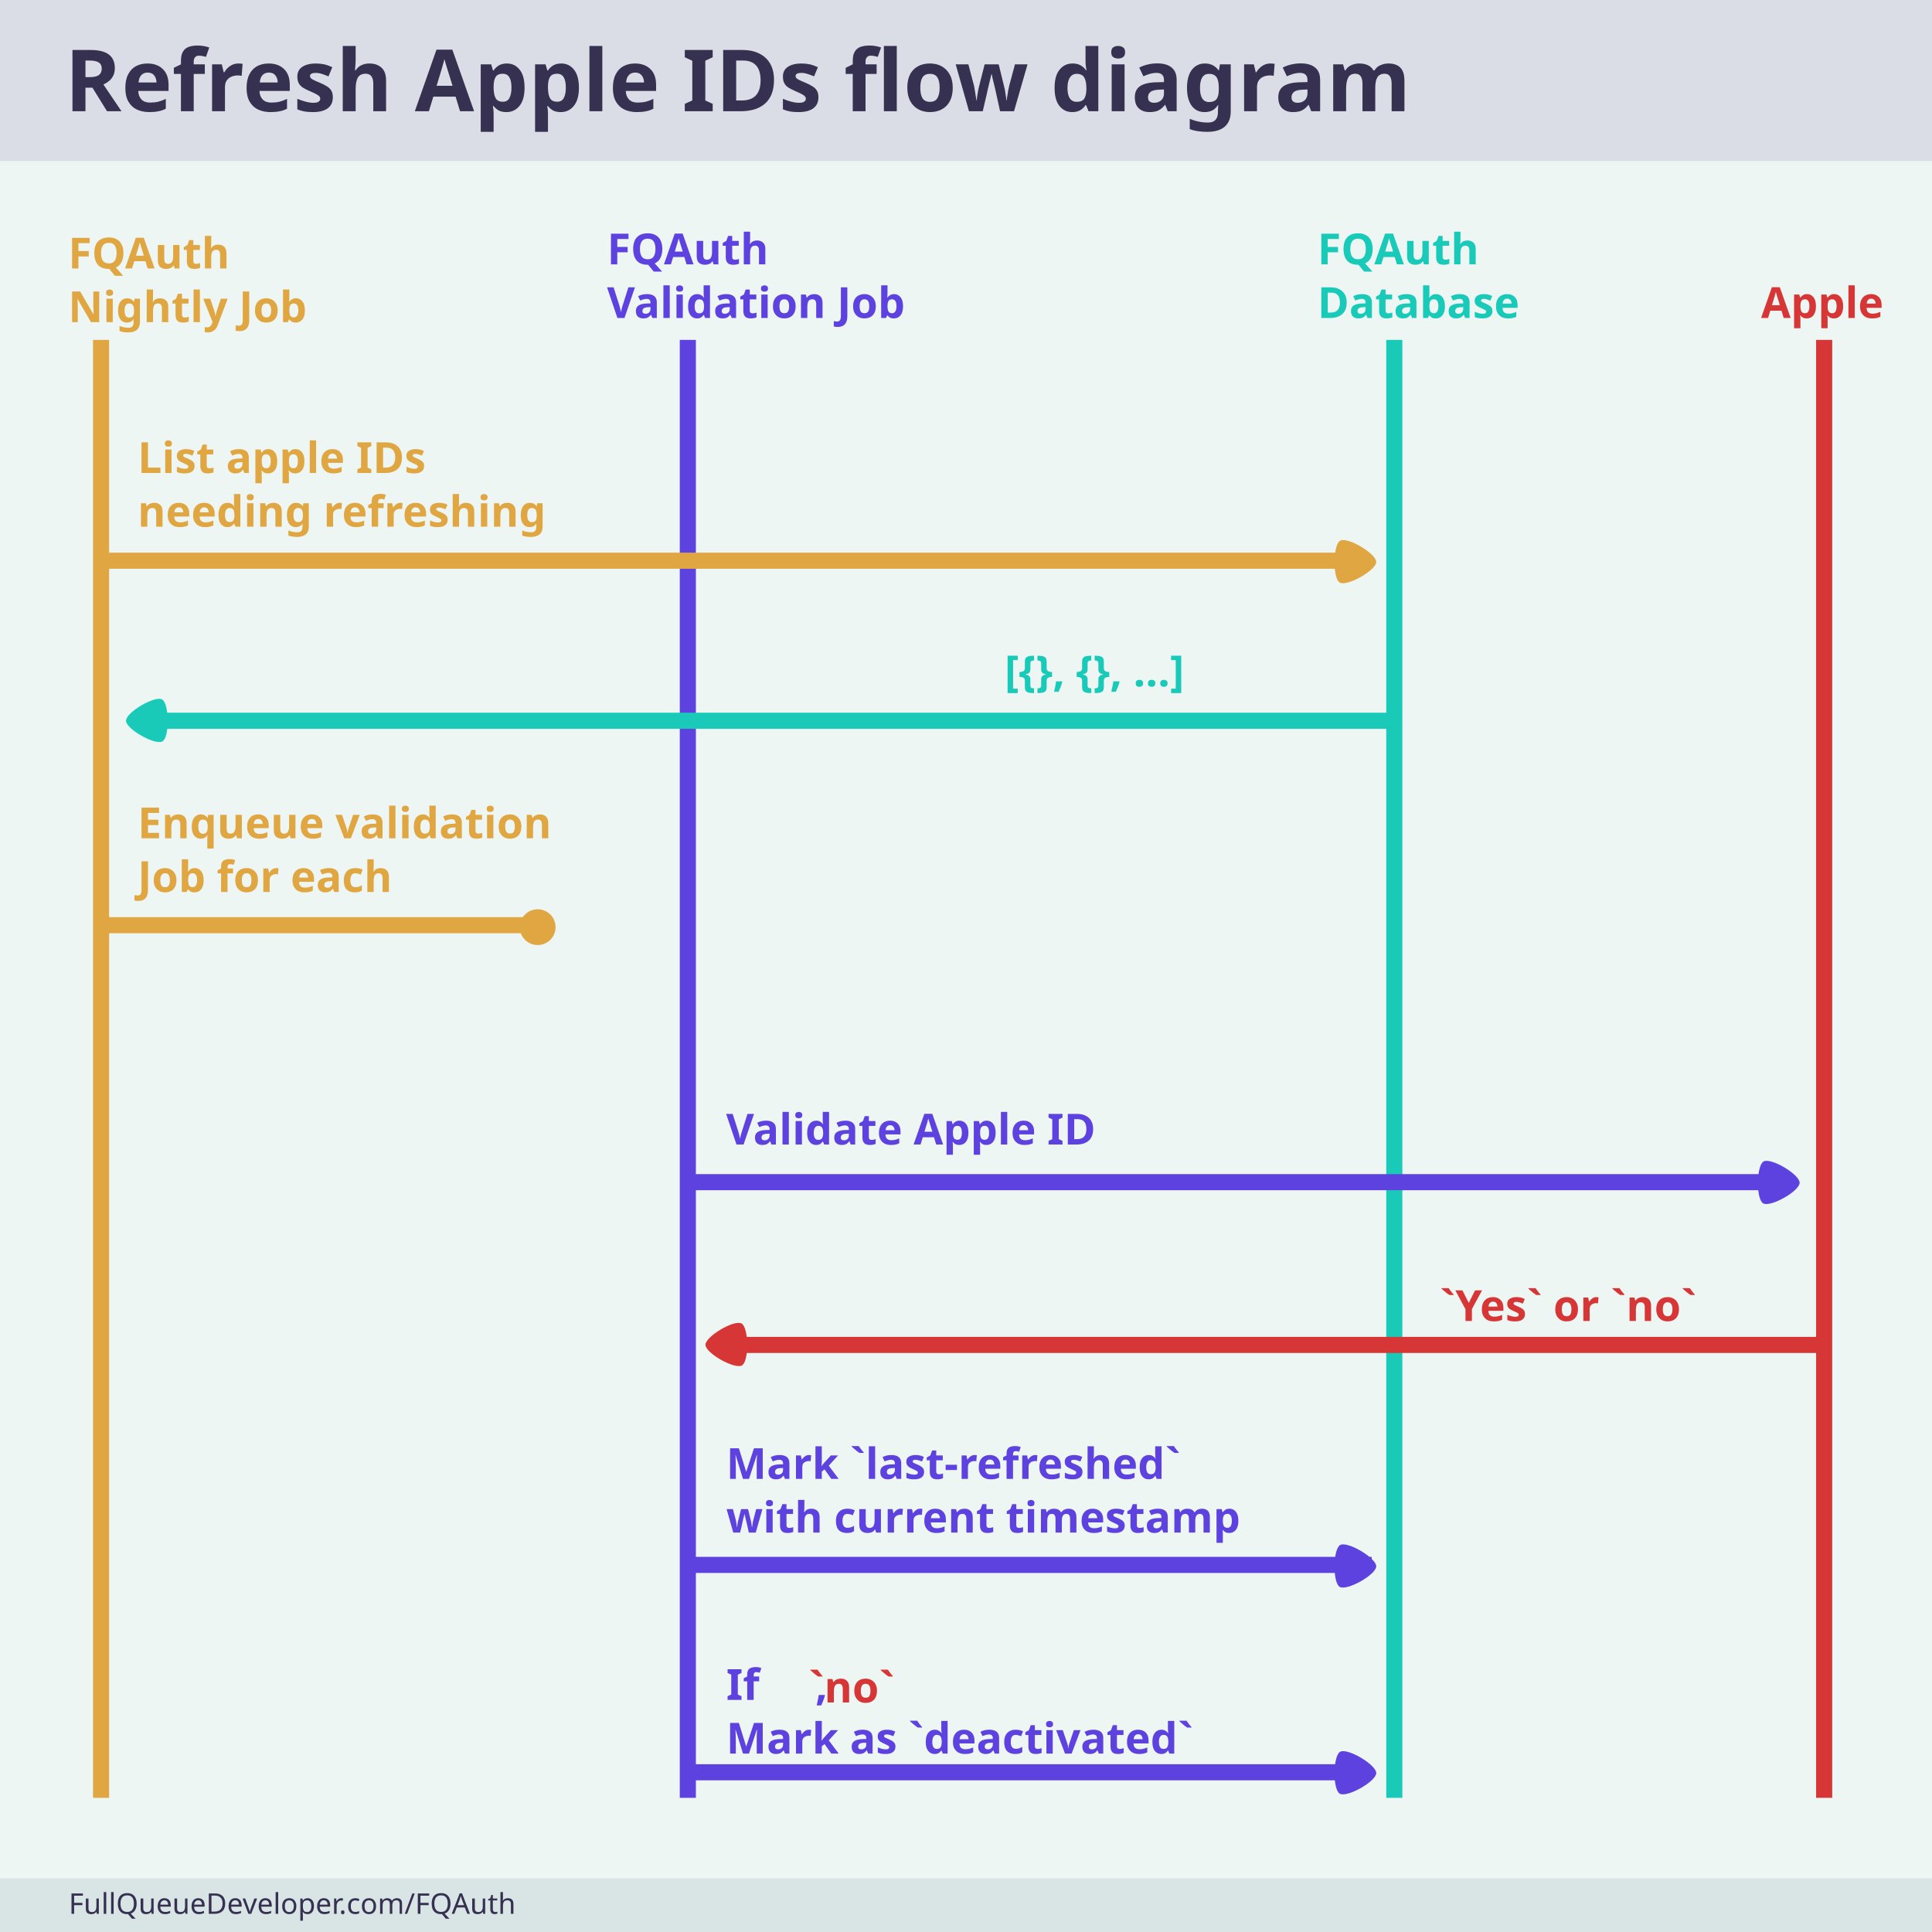
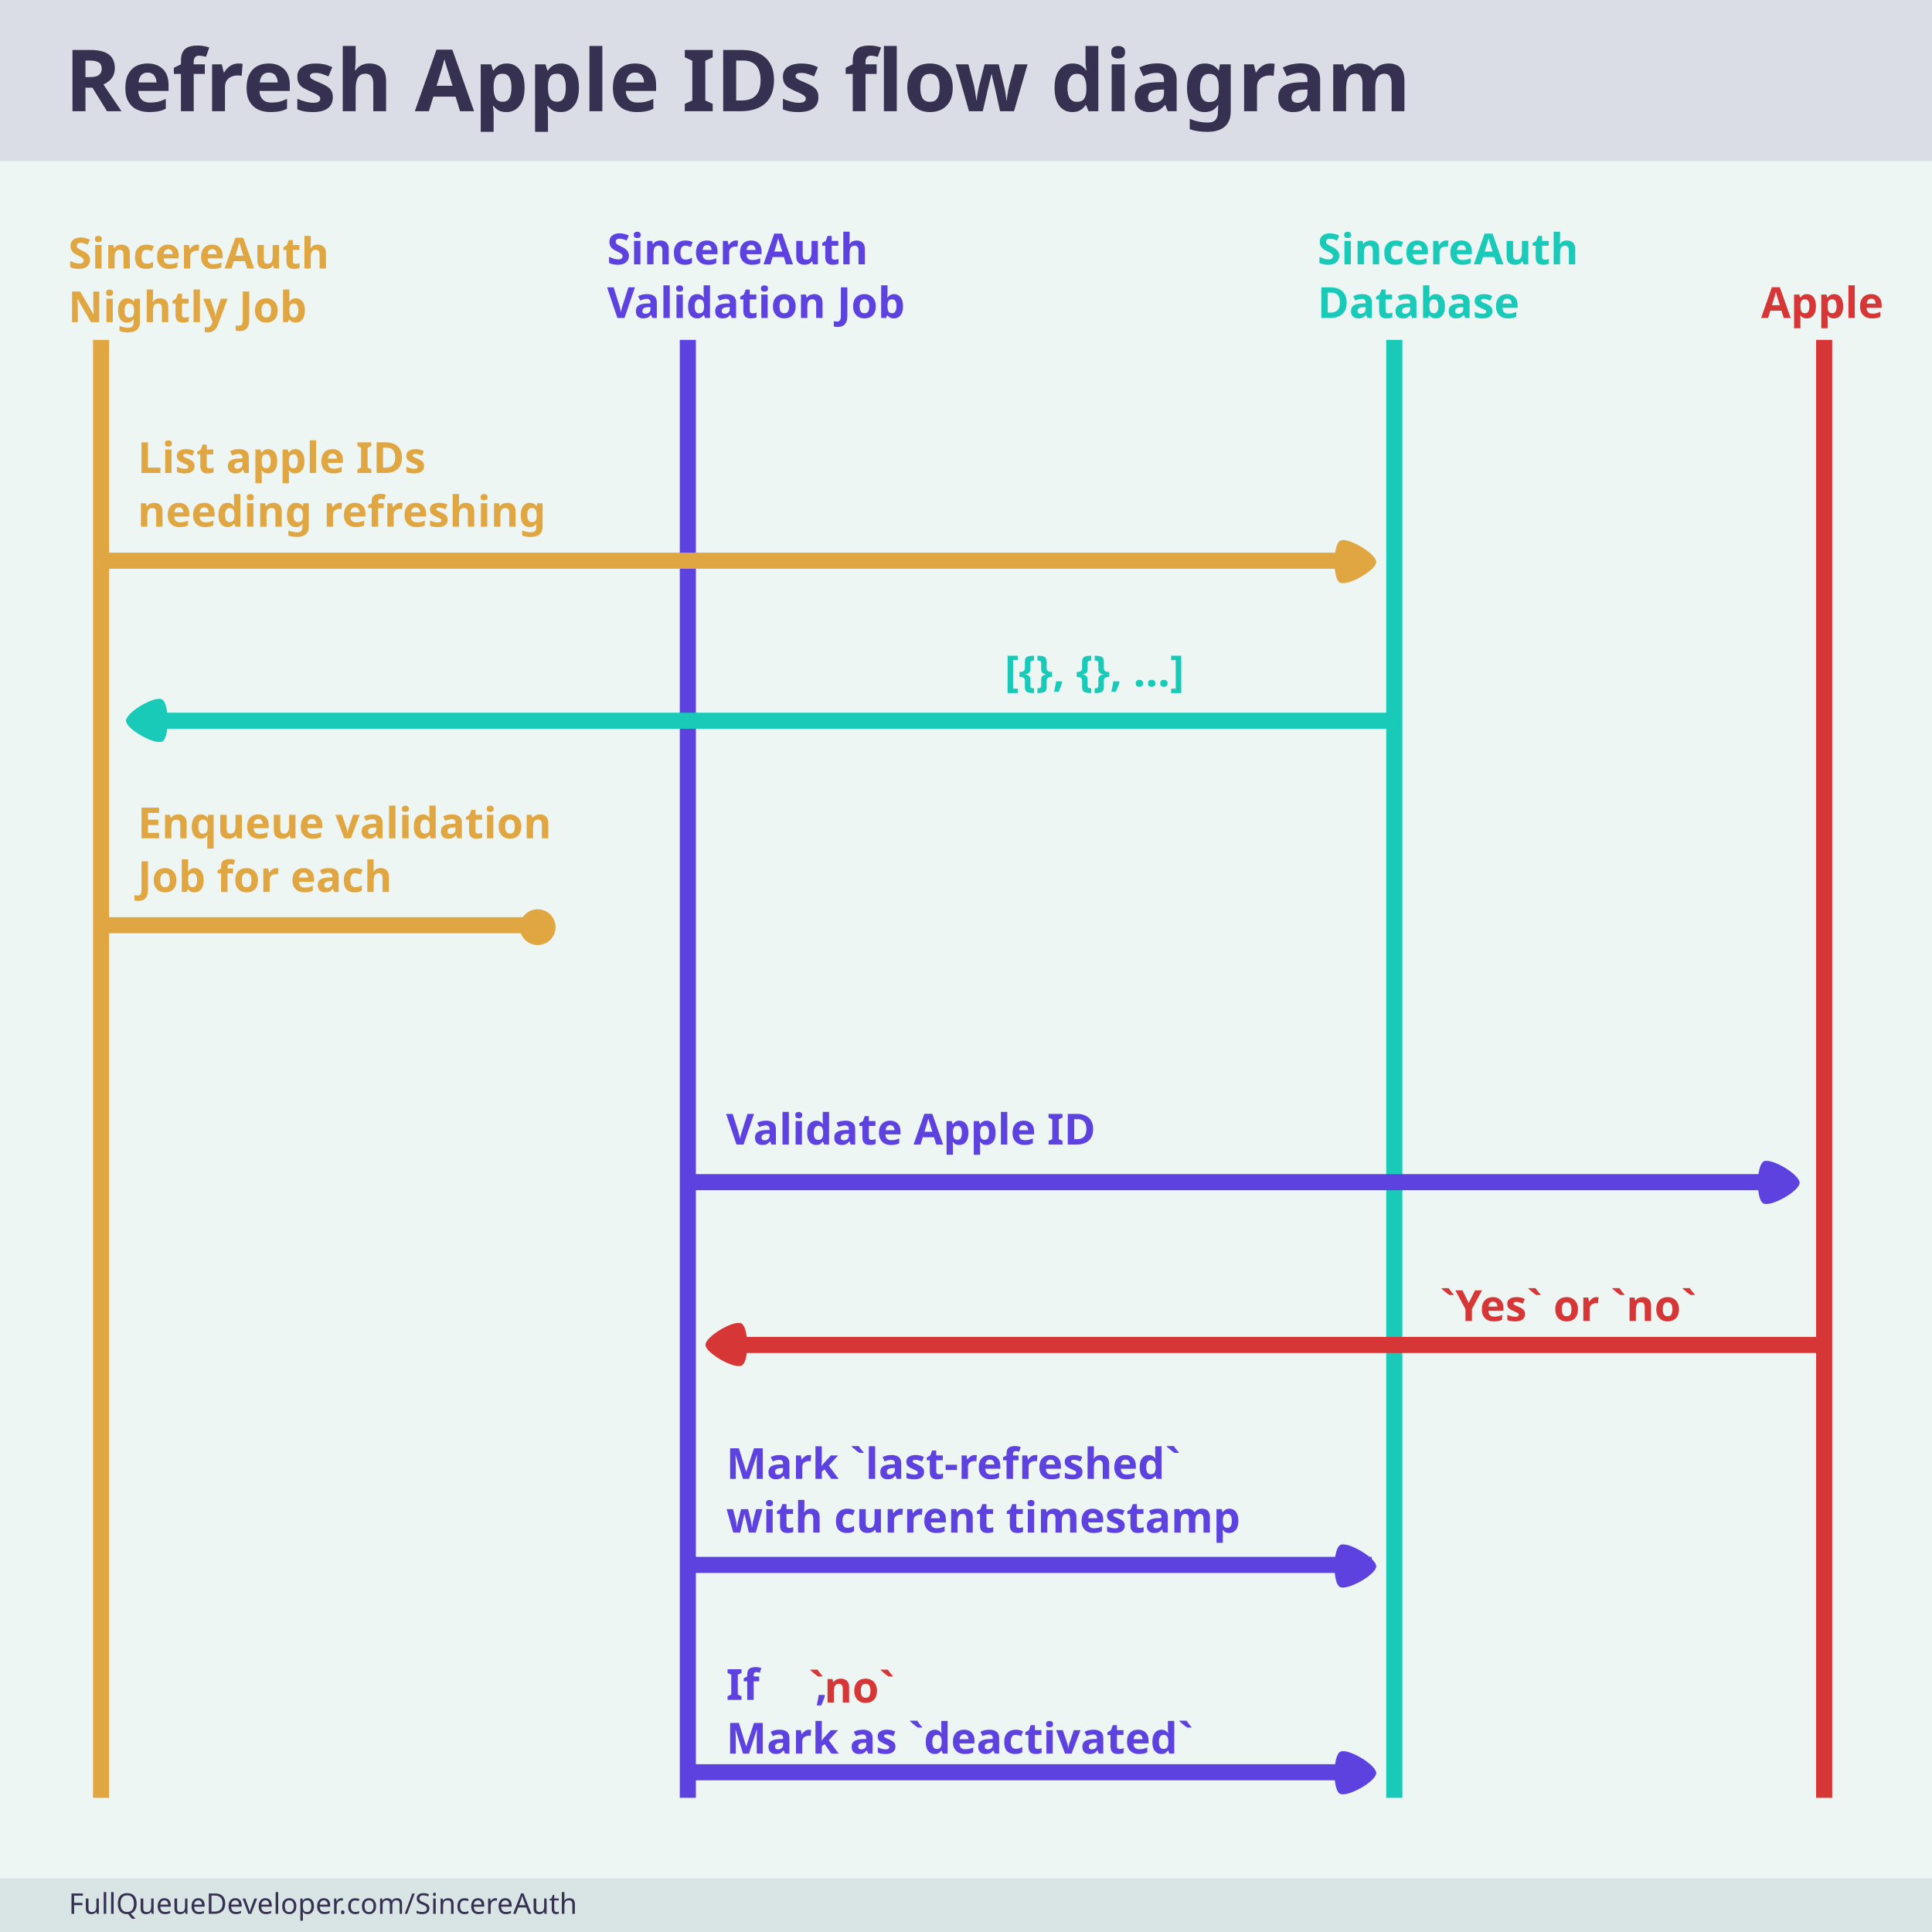
<svg xmlns="http://www.w3.org/2000/svg" width="1080" height="1080" viewBox="0 0 285.75 285.75" version="1.1" id="svg11406">
  <defs id="defs11403">
    <rect x="536.989" y="307.65" width="268.495" height="26.104" id="rect3155" />
    <rect x="66.886" y="29.081" width="674.675" height="42.167" id="rect474" />
  </defs>
  <g id="layer4">
    <rect style="fill:#eef6f4;fill-opacity:1;fill-rule:evenodd;stroke:none;stroke-width:1.058;stroke-linejoin:bevel;stroke-dasharray:none;stroke-opacity:1;paint-order:markers fill stroke" id="rect10173" width="285.75" height="285.75" x="0" y="0" ry="0" />
  </g>
  <g id="layer2" style="display:inline">
    <rect style="display:inline;fill:#dadde5;fill-opacity:1;fill-rule:evenodd;stroke-width:4.282;stroke-linejoin:bevel;paint-order:markers fill stroke" id="rect3323" width="285.75" height="23.812" x="1.110223e-16" y="0" ry="0" />
    <rect style="display:inline;fill:#d9e5e5;fill-opacity:1;fill-rule:evenodd;stroke-width:2.472;stroke-linejoin:bevel;paint-order:markers fill stroke" id="rect3323-1" width="285.75" height="7.938" x="0" y="277.812" ry="0" />
    <text xml:space="preserve" style="font-style:normal;font-variant:normal;font-weight:bold;font-stretch:normal;font-size:12.7px;font-family:MonoLisa;-inkscape-font-specification:'MonoLisa, Bold';font-variant-ligatures:normal;font-variant-caps:normal;font-variant-numeric:normal;font-variant-east-asian:normal;fill:#363051;fill-rule:evenodd;stroke-width:4.371;stroke-linejoin:bevel;paint-order:markers fill stroke" x="9.58" y="16.451" id="text480">
      <tspan id="tspan478" x="9.58" y="16.451" style="font-style:normal;font-variant:normal;font-weight:bold;font-stretch:normal;font-size:12.7px;font-family:MonoLisa;-inkscape-font-specification:'MonoLisa, Bold';font-variant-ligatures:normal;font-variant-caps:normal;font-variant-numeric:normal;font-variant-east-asian:normal;stroke-width:4.371">Refresh Apple IDs flow diagram</tspan>
    </text>
    <text xml:space="preserve" style="font-style:normal;font-variant:normal;font-weight:500;font-stretch:normal;font-size:4.233px;font-family:MonoLisa;-inkscape-font-specification:'MonoLisa, Medium';font-variant-ligatures:normal;font-variant-caps:normal;font-variant-numeric:normal;font-variant-east-asian:normal;fill:#363051;fill-rule:evenodd;stroke-width:4.371;stroke-linejoin:bevel;paint-order:markers fill stroke" x="10.168" y="283.062" id="text603">
-       <tspan id="tspan601" style="font-style:normal;font-variant:normal;font-weight:500;font-stretch:normal;font-size:4.233px;font-family:MonoLisa;-inkscape-font-specification:'MonoLisa, Medium';font-variant-ligatures:normal;font-variant-caps:normal;font-variant-numeric:normal;font-variant-east-asian:normal;stroke-width:4.371" x="10.168" y="283.062">FullQueueDeveloper.com/FQAuth</tspan>
+       <tspan id="tspan601" style="font-style:normal;font-variant:normal;font-weight:500;font-stretch:normal;font-size:4.233px;font-family:MonoLisa;-inkscape-font-specification:'MonoLisa, Medium';font-variant-ligatures:normal;font-variant-caps:normal;font-variant-numeric:normal;font-variant-east-asian:normal;stroke-width:4.371" x="10.168" y="283.062">FullQueueDeveloper.com/SincereAuth</tspan>
    </text>
  </g>
  <g id="layer3" style="display:inline">
    <rect style="fill:#5e42e0;fill-opacity:1;fill-rule:evenodd;stroke-width:3.835;stroke-linejoin:bevel;paint-order:markers fill stroke" id="rect238-5" width="2.381" height="215.635" x="100.542" y="50.271" />
    <rect style="display:inline;fill:#e0a642;fill-opacity:1;fill-rule:evenodd;stroke-width:3.835;stroke-linejoin:bevel;paint-order:markers fill stroke" id="rect238-5-6" width="2.381" height="215.635" x="13.758" y="50.271" />
    <rect style="fill:#19cab9;fill-opacity:1;fill-rule:evenodd;stroke-width:3.835;stroke-linejoin:bevel;paint-order:markers fill stroke" id="rect238-5-06" width="2.381" height="215.635" x="205.032" y="50.271" />
    <rect style="fill:#d63636;fill-opacity:1;fill-rule:evenodd;stroke-width:3.835;stroke-linejoin:bevel;paint-order:markers fill stroke" id="rect238-5-0" width="2.381" height="215.635" x="268.609" y="50.271" />
    <text xml:space="preserve" style="font-style:normal;font-variant:normal;font-weight:bold;font-stretch:normal;font-size:6.35px;font-family:MonoLisa;-inkscape-font-specification:'MonoLisa, Bold';font-variant-ligatures:normal;font-variant-caps:normal;font-variant-numeric:normal;font-variant-east-asian:normal;fill:#5e42e0;fill-opacity:1;fill-rule:evenodd;stroke-width:4.371;stroke-linejoin:bevel;paint-order:markers fill stroke" x="89.787" y="39.095" id="text629-1">
-       <tspan id="tspan627-6" style="font-style:normal;font-variant:normal;font-weight:bold;font-stretch:normal;font-size:6.35px;font-family:MonoLisa;-inkscape-font-specification:'MonoLisa, Bold';font-variant-ligatures:normal;font-variant-caps:normal;font-variant-numeric:normal;font-variant-east-asian:normal;fill:#5e42e0;fill-opacity:1;stroke-width:4.371" x="89.787" y="39.095">FQAuth </tspan>
+       <tspan id="tspan627-6" style="font-style:normal;font-variant:normal;font-weight:bold;font-stretch:normal;font-size:6.35px;font-family:MonoLisa;-inkscape-font-specification:'MonoLisa, Bold';font-variant-ligatures:normal;font-variant-caps:normal;font-variant-numeric:normal;font-variant-east-asian:normal;fill:#5e42e0;fill-opacity:1;stroke-width:4.371" x="89.787" y="39.095">SincereAuth </tspan>
      <tspan style="font-style:normal;font-variant:normal;font-weight:bold;font-stretch:normal;font-size:6.35px;font-family:MonoLisa;-inkscape-font-specification:'MonoLisa, Bold';font-variant-ligatures:normal;font-variant-caps:normal;font-variant-numeric:normal;font-variant-east-asian:normal;fill:#5e42e0;fill-opacity:1;stroke-width:4.371" x="89.787" y="47.032" id="tspan2303">Validation Job</tspan>
    </text>
    <text xml:space="preserve" style="font-style:normal;font-variant:normal;font-weight:bold;font-stretch:normal;font-size:6.35px;font-family:MonoLisa;-inkscape-font-specification:'MonoLisa, Bold';font-variant-ligatures:normal;font-variant-caps:normal;font-variant-numeric:normal;font-variant-east-asian:normal;fill:#19cab9;fill-opacity:1;fill-rule:evenodd;stroke-width:4.371;stroke-linejoin:bevel;paint-order:markers fill stroke" x="194.852" y="39.095" id="text629-1-2">
-       <tspan id="tspan627-6-1" style="font-style:normal;font-variant:normal;font-weight:bold;font-stretch:normal;font-size:6.35px;font-family:MonoLisa;-inkscape-font-specification:'MonoLisa, Bold';font-variant-ligatures:normal;font-variant-caps:normal;font-variant-numeric:normal;font-variant-east-asian:normal;fill:#19cab9;fill-opacity:1;stroke-width:4.371" x="194.852" y="39.095">FQAuth </tspan>
+       <tspan id="tspan627-6-1" style="font-style:normal;font-variant:normal;font-weight:bold;font-stretch:normal;font-size:6.35px;font-family:MonoLisa;-inkscape-font-specification:'MonoLisa, Bold';font-variant-ligatures:normal;font-variant-caps:normal;font-variant-numeric:normal;font-variant-east-asian:normal;fill:#19cab9;fill-opacity:1;stroke-width:4.371" x="194.852" y="39.095">SincereAuth </tspan>
      <tspan style="font-style:normal;font-variant:normal;font-weight:bold;font-stretch:normal;font-size:6.35px;font-family:MonoLisa;-inkscape-font-specification:'MonoLisa, Bold';font-variant-ligatures:normal;font-variant-caps:normal;font-variant-numeric:normal;font-variant-east-asian:normal;fill:#19cab9;fill-opacity:1;stroke-width:4.371" x="194.852" y="47.032" id="tspan2301">Database</tspan>
    </text>
    <text xml:space="preserve" style="font-style:normal;font-variant:normal;font-weight:bold;font-stretch:normal;font-size:6.35px;font-family:MonoLisa;-inkscape-font-specification:'MonoLisa, Bold';font-variant-ligatures:normal;font-variant-caps:normal;font-variant-numeric:normal;font-variant-east-asian:normal;fill:#d63636;fill-opacity:1;fill-rule:evenodd;stroke-width:4.371;stroke-linejoin:bevel;paint-order:markers fill stroke" x="260.474" y="31.157" id="text629-1-1">
      <tspan id="tspan627-6-8" style="font-style:normal;font-variant:normal;font-weight:bold;font-stretch:normal;font-size:6.35px;font-family:MonoLisa;-inkscape-font-specification:'MonoLisa, Bold';font-variant-ligatures:normal;font-variant-caps:normal;font-variant-numeric:normal;font-variant-east-asian:normal;fill:#d63636;fill-opacity:1;stroke-width:4.371" x="260.474" y="31.157" />
      <tspan style="font-style:normal;font-variant:normal;font-weight:bold;font-stretch:normal;font-size:6.35px;font-family:MonoLisa;-inkscape-font-specification:'MonoLisa, Bold';font-variant-ligatures:normal;font-variant-caps:normal;font-variant-numeric:normal;font-variant-east-asian:normal;fill:#d63636;fill-opacity:1;stroke-width:4.371" x="260.474" y="39.095" id="tspan3237" />
      <tspan style="font-style:normal;font-variant:normal;font-weight:bold;font-stretch:normal;font-size:6.35px;font-family:MonoLisa;-inkscape-font-specification:'MonoLisa, Bold';font-variant-ligatures:normal;font-variant-caps:normal;font-variant-numeric:normal;font-variant-east-asian:normal;fill:#d63636;fill-opacity:1;stroke-width:4.371" x="260.474" y="47.032" id="tspan3239">Apple</tspan>
    </text>
    <text xml:space="preserve" style="font-style:normal;font-variant:normal;font-weight:bold;font-stretch:normal;font-size:6.35px;font-family:MonoLisa;-inkscape-font-specification:'MonoLisa, Bold';font-variant-ligatures:normal;font-variant-caps:normal;font-variant-numeric:normal;font-variant-east-asian:normal;fill:#e0a642;fill-opacity:1;fill-rule:evenodd;stroke-width:4.371;stroke-linejoin:bevel;paint-order:markers fill stroke" x="10.082" y="39.711" id="text2323">
-       <tspan id="tspan2327" x="10.082" y="39.711">FQAuth</tspan>
+       <tspan id="tspan2327" x="10.082" y="39.711">SincereAuth</tspan>
      <tspan x="10.082" y="47.648" id="tspan2381">Nightly Job</tspan>
    </text>
  </g>
  <g id="layer1">
    <text xml:space="preserve" transform="scale(0.2645833)" id="text472" style="font-weight:bold;font-size:24px;font-family:MonoLisa;-inkscape-font-specification:'MonoLisa, Bold';white-space:pre;shape-inside:url(#rect474);display:inline;fill:#363051;fill-rule:evenodd;stroke-width:16.52;stroke-linejoin:bevel;paint-order:markers fill stroke" />
    <rect style="display:none;fill:#363051;fill-rule:evenodd;stroke-width:4.556;stroke-linejoin:bevel;paint-order:markers fill stroke" id="rect707" width="243.254" height="2.381" x="21.805" y="63.233" />
    <rect style="display:none;fill:#363051;fill-rule:evenodd;stroke-width:1.562;stroke-linejoin:bevel;paint-order:markers fill stroke" id="rect707-1-54" width="28.598" height="2.381" x="21.497" y="261.14" />
    <rect style="display:none;fill:#5e42e0;fill-opacity:1;fill-rule:evenodd;stroke-width:2.898;stroke-linejoin:bevel;paint-order:markers fill stroke" id="rect707-1-5-6" width="98.412" height="2.381" x="102.461" y="187.542" />
    <rect style="fill:#e0a642;fill-opacity:1;fill-rule:evenodd;stroke-width:3.995;stroke-linejoin:bevel;paint-order:markers fill stroke" id="rect709" width="186.563" height="2.381" x="15.306" y="81.741" />
    <g id="g6842" transform="translate(0,1.5875)">
      <rect style="fill:#d63636;fill-opacity:1;fill-rule:evenodd;stroke-width:3.707;stroke-linejoin:bevel;paint-order:markers fill stroke" id="rect709-2" width="160.662" height="2.381" x="108.496" y="196.143" />
      <path style="fill:#d63636;fill-opacity:1;fill-rule:evenodd;stroke-width:4.371;stroke-linejoin:bevel;paint-order:markers fill stroke" id="path1148-6" d="m 224.161,203.885 c 1.08,-0.608 5.346,1.917 5.332,3.156 -0.013,1.239 -4.333,3.671 -5.4,3.04 -1.066,-0.631 -1.013,-5.588 0.067,-6.196 z" transform="matrix(-1,0,0,1,333.8365,-9.722104)" />
    </g>
    <text xml:space="preserve" style="font-style:normal;font-variant:normal;font-weight:bold;font-stretch:normal;font-size:6.35px;font-family:MonoLisa;-inkscape-font-specification:'MonoLisa, Bold';font-variant-ligatures:normal;font-variant-caps:normal;font-variant-numeric:normal;font-variant-east-asian:normal;fill:#19cab9;fill-opacity:1;fill-rule:evenodd;stroke-width:4.371;stroke-linejoin:bevel;paint-order:markers fill stroke" x="148.588" y="101.51" id="text2170">
      <tspan id="tspan2168" style="fill:#19cab9;fill-opacity:1;stroke-width:4.371" x="148.588" y="101.51">[{}, {}, ...]</tspan>
    </text>
    <text xml:space="preserve" style="font-style:normal;font-variant:normal;font-weight:bold;font-stretch:normal;font-size:6.35px;font-family:MonoLisa;-inkscape-font-specification:'MonoLisa, Bold';font-variant-ligatures:normal;font-variant-caps:normal;font-variant-numeric:normal;font-variant-east-asian:normal;fill:#5e42e0;fill-opacity:1;fill-rule:evenodd;stroke-width:4.371;stroke-linejoin:bevel;paint-order:markers fill stroke" x="107.406" y="218.732" id="text2926">
      <tspan style="stroke-width:4.371" x="107.406" y="218.732" id="tspan2978">Mark `last-refreshed` </tspan>
      <tspan style="stroke-width:4.371" x="107.406" y="226.669" id="tspan714">with current timestamp</tspan>
    </text>
    <text xml:space="preserve" style="font-style:normal;font-variant:normal;font-weight:bold;font-stretch:normal;font-size:6.35px;font-family:MonoLisa;-inkscape-font-specification:'MonoLisa, Bold';font-variant-ligatures:normal;font-variant-caps:normal;font-variant-numeric:normal;font-variant-east-asian:normal;display:none;fill:#5e42e0;fill-opacity:1;fill-rule:evenodd;stroke-width:4.371;stroke-linejoin:bevel;paint-order:markers fill stroke" x="108.162" y="184.925" id="text2926-0">
      <tspan style="stroke-width:4.371" x="0" y="0" id="tspan2978-4">Create user</tspan>
    </text>
    <text xml:space="preserve" transform="scale(0.2645833)" id="text3153" style="font-style:normal;font-variant:normal;font-weight:bold;font-stretch:normal;font-size:24px;font-family:MonoLisa;-inkscape-font-specification:'MonoLisa, Bold';font-variant-ligatures:normal;font-variant-caps:normal;font-variant-numeric:normal;font-variant-east-asian:normal;white-space:pre;shape-inside:url(#rect3155);display:inline;fill:#19cab9;fill-opacity:1;fill-rule:evenodd;stroke-width:16.52;stroke-linejoin:bevel;paint-order:markers fill stroke" />
    <text xml:space="preserve" style="font-style:normal;font-variant:normal;font-weight:bold;font-stretch:normal;font-size:6.35px;font-family:MonoLisa;-inkscape-font-specification:'MonoLisa, Bold';font-variant-ligatures:normal;font-variant-caps:normal;font-variant-numeric:normal;font-variant-east-asian:normal;fill:#5e42e0;fill-opacity:1;fill-rule:evenodd;stroke-width:4.371;stroke-linejoin:bevel;paint-order:markers fill stroke" x="107.4" y="169.282" id="text3161">
      <tspan id="tspan3159" style="fill:#5e42e0;fill-opacity:1;stroke-width:4.371" x="107.4" y="169.282">Validate Apple ID</tspan>
    </text>
    <text xml:space="preserve" style="font-style:normal;font-variant:normal;font-weight:bold;font-stretch:normal;font-size:6.35px;font-family:MonoLisa;-inkscape-font-specification:'MonoLisa, Bold';font-variant-ligatures:normal;font-variant-caps:normal;font-variant-numeric:normal;font-variant-east-asian:normal;fill:#d63636;fill-opacity:1;fill-rule:evenodd;stroke-width:4.371;stroke-linejoin:bevel;paint-order:markers fill stroke" x="212.951" y="195.379" id="text3187">
      <tspan id="tspan4104" x="212.951" y="195.379">`Yes` or `no`</tspan>
    </text>
    <text xml:space="preserve" style="font-style:normal;font-variant:normal;font-weight:bold;font-stretch:normal;font-size:6.35px;font-family:MonoLisa;-inkscape-font-specification:'MonoLisa, Bold';font-variant-ligatures:normal;font-variant-caps:normal;font-variant-numeric:normal;font-variant-east-asian:normal;fill:#e0a642;fill-opacity:1;fill-rule:evenodd;stroke-width:4.371;stroke-linejoin:bevel;paint-order:markers fill stroke" x="20.35" y="69.958" id="text3537">
      <tspan id="tspan716" x="20.35" y="69.958">List apple IDs </tspan>
      <tspan x="20.35" y="77.896" id="tspan5852">needing refreshing</tspan>
    </text>
    <text xml:space="preserve" style="font-style:normal;font-variant:normal;font-weight:bold;font-stretch:normal;font-size:6.35px;font-family:MonoLisa;-inkscape-font-specification:'MonoLisa, Bold';font-variant-ligatures:normal;font-variant-caps:normal;font-variant-numeric:normal;font-variant-east-asian:normal;fill:#e0a642;fill-opacity:1;fill-rule:evenodd;stroke-width:4.371;stroke-linejoin:bevel;paint-order:markers fill stroke" x="20.356" y="123.983" id="text3537-6">
      <tspan x="20.356" y="123.983" id="tspan718-1">Enqueue validation </tspan>
      <tspan x="20.356" y="131.921" id="tspan3598">Job for each</tspan>
    </text>
    <text xml:space="preserve" style="font-style:normal;font-variant:normal;font-weight:bold;font-stretch:normal;font-size:6.35px;font-family:MonoLisa;-inkscape-font-specification:'MonoLisa, Bold';font-variant-ligatures:normal;font-variant-caps:normal;font-variant-numeric:normal;font-variant-east-asian:normal;display:none;fill:#363051;fill-opacity:1;fill-rule:evenodd;stroke-width:4.371;stroke-linejoin:bevel;paint-order:markers fill stroke" x="27.292" y="248.046" id="text3776">
      <tspan id="tspan3774" style="fill:#363051;fill-opacity:1;stroke-width:4.371" x="27.292" y="248.046">Store in </tspan>
      <tspan style="fill:#363051;fill-opacity:1;stroke-width:4.371" x="27.292" y="255.984" id="tspan3778">Keychain</tspan>
    </text>
    <g id="g6850" transform="translate(0,6.35)">
      <rect style="fill:#19cab9;fill-opacity:1;fill-rule:evenodd;stroke-width:3.929;stroke-linejoin:bevel;paint-order:markers fill stroke" id="rect707-1" width="180.853" height="2.381" x="24.295" y="99.061" />
      <path style="fill:#19cab9;fill-opacity:1;fill-rule:evenodd;stroke-width:4.371;stroke-linejoin:bevel;paint-order:markers fill stroke" id="path1148" d="m 224.161,203.885 c 1.08,-0.608 5.346,1.917 5.332,3.156 -0.013,1.239 -4.333,3.671 -5.4,3.04 -1.066,-0.631 -1.013,-5.588 0.067,-6.196 z" transform="matrix(-1,0,0,1,248.13,-106.7846)" />
    </g>
    <g id="g6834" transform="translate(0,-1.5875)">
      <rect style="fill:#5e42e0;fill-opacity:1;fill-rule:evenodd;stroke-width:3.708;stroke-linejoin:bevel;paint-order:markers fill stroke" id="rect709-2-0" width="160.726" height="2.381" x="102.167" y="175.244" />
      <path style="fill:#5e42e0;fill-opacity:1;fill-rule:evenodd;stroke-width:4.371;stroke-linejoin:bevel;paint-order:markers fill stroke" id="path1148-0" d="m 224.161,203.885 c 1.08,-0.608 5.346,1.917 5.332,3.156 -0.013,1.239 -4.333,3.671 -5.4,3.04 -1.066,-0.631 -1.013,-5.588 0.067,-6.196 z" transform="translate(36.68151,-30.51427)" />
    </g>
    <path style="fill:#e0a642;fill-opacity:1;fill-rule:evenodd;stroke-width:4.371;stroke-linejoin:bevel;paint-order:markers fill stroke" id="path1148-0-2" d="m 224.161,203.885 c 1.08,-0.608 5.346,1.917 5.332,3.156 -0.013,1.239 -4.333,3.671 -5.4,3.04 -1.066,-0.631 -1.013,-5.588 0.067,-6.196 z" transform="translate(-25.94287,-123.9194)" />
    <path style="display:none;fill:#363051;fill-rule:evenodd;stroke-width:4.371;stroke-linejoin:bevel;paint-order:markers fill stroke" id="path1148-02" d="m 224.161,203.885 c 1.08,-0.608 5.346,1.917 5.332,3.156 -0.013,1.239 -4.333,3.671 -5.4,3.04 -1.066,-0.631 -1.013,-5.588 0.067,-6.196 z" transform="translate(37.29255,-142.7683)" />
    <g id="g6838" transform="translate(0,4.7625)">
      <rect style="fill:#5e42e0;fill-opacity:1;fill-rule:evenodd;stroke-width:2.927;stroke-linejoin:bevel;paint-order:markers fill stroke" id="rect707-1-5" width="100.354" height="2.381" x="102.522" y="225.501" />
      <path style="fill:#5e42e0;fill-opacity:1;fill-rule:evenodd;stroke-width:4.371;stroke-linejoin:bevel;paint-order:markers fill stroke" id="path1148-04" d="m 224.161,203.885 c 1.08,-0.608 5.346,1.917 5.332,3.156 -0.013,1.239 -4.333,3.671 -5.4,3.04 -1.066,-0.631 -1.013,-5.588 0.067,-6.196 z" transform="translate(-25.94287,19.86324)" />
    </g>
    <g id="g6846" transform="translate(0,-2.116667)">
      <rect style="fill:#5e42e0;fill-opacity:1;fill-rule:evenodd;stroke-width:2.897;stroke-linejoin:bevel;paint-order:markers fill stroke" id="rect707-1-5-3" width="98.306" height="2.381" x="101.705" y="263.051" />
      <path style="fill:#5e42e0;fill-opacity:1;fill-rule:evenodd;stroke-width:4.371;stroke-linejoin:bevel;paint-order:markers fill stroke" id="path1148-3" d="m 224.161,203.885 c 1.08,-0.608 5.346,1.917 5.332,3.156 -0.013,1.239 -4.333,3.671 -5.4,3.04 -1.066,-0.631 -1.013,-5.588 0.067,-6.196 z" transform="translate(-25.94287,57.32433)" />
    </g>
    <path style="display:none;fill:#5e42e0;fill-opacity:1;fill-rule:evenodd;stroke-width:4.371;stroke-linejoin:bevel;paint-order:markers fill stroke" id="path1148-9" d="m 224.161,203.885 c 1.08,-0.608 5.346,1.917 5.332,3.156 -0.013,1.239 -4.333,3.671 -5.4,3.04 -1.066,-0.631 -1.013,-5.588 0.067,-6.196 z" transform="translate(-25.94287,-18.31974)" />
    <circle style="display:none;fill:#363051;fill-opacity:1;fill-rule:evenodd;stroke-width:3.909;stroke-linejoin:bevel;paint-order:markers fill stroke" id="path2968" cx="50.866" cy="262.484" r="2.646" />
    <g id="g6854" transform="translate(0,8.466667)">
      <rect style="fill:#e0a642;fill-opacity:1;fill-rule:evenodd;stroke-width:4.735;stroke-linejoin:bevel;paint-order:markers fill stroke" id="rect3542" width="64.588" height="2.381" x="14.667" y="127.183" />
      <circle style="fill:#e0a642;fill-opacity:1;fill-rule:evenodd;stroke-width:2.333;stroke-linejoin:bevel;paint-order:markers fill stroke" id="path3596" cx="79.523" cy="128.665" r="2.646" />
    </g>
    <g id="g4763" transform="translate(2.29762,29.63333)">
      <text xml:space="preserve" style="font-style:normal;font-variant:normal;font-weight:bold;font-stretch:normal;font-size:6.35px;font-family:MonoLisa;-inkscape-font-specification:'MonoLisa, Bold';font-variant-ligatures:normal;font-variant-caps:normal;font-variant-numeric:normal;font-variant-east-asian:normal;fill:#5e42e0;fill-opacity:1;fill-rule:evenodd;stroke-width:4.371;stroke-linejoin:bevel;paint-order:markers fill stroke" x="105.108" y="221.788" id="text3073">
        <tspan id="tspan491" x="105.108" y="221.788">If     , </tspan>
        <tspan x="105.108" y="229.726" id="tspan4428">Mark as `deactivated`</tspan>
      </text>
      <text xml:space="preserve" style="font-style:normal;font-variant:normal;font-weight:bold;font-stretch:normal;font-size:6.35px;font-family:MonoLisa;-inkscape-font-specification:'MonoLisa, Bold';font-variant-ligatures:normal;font-variant-caps:normal;font-variant-numeric:normal;font-variant-east-asian:normal;fill:#d63636;fill-opacity:1;fill-rule:evenodd;stroke-width:4.371;stroke-linejoin:bevel;paint-order:markers fill stroke" x="117.301" y="222.17" id="text4622">
        <tspan id="tspan4620" style="fill:#d63636;fill-opacity:1;stroke-width:4.371" x="117.301" y="222.17">`no`</tspan>
      </text>
    </g>
  </g>
</svg>
